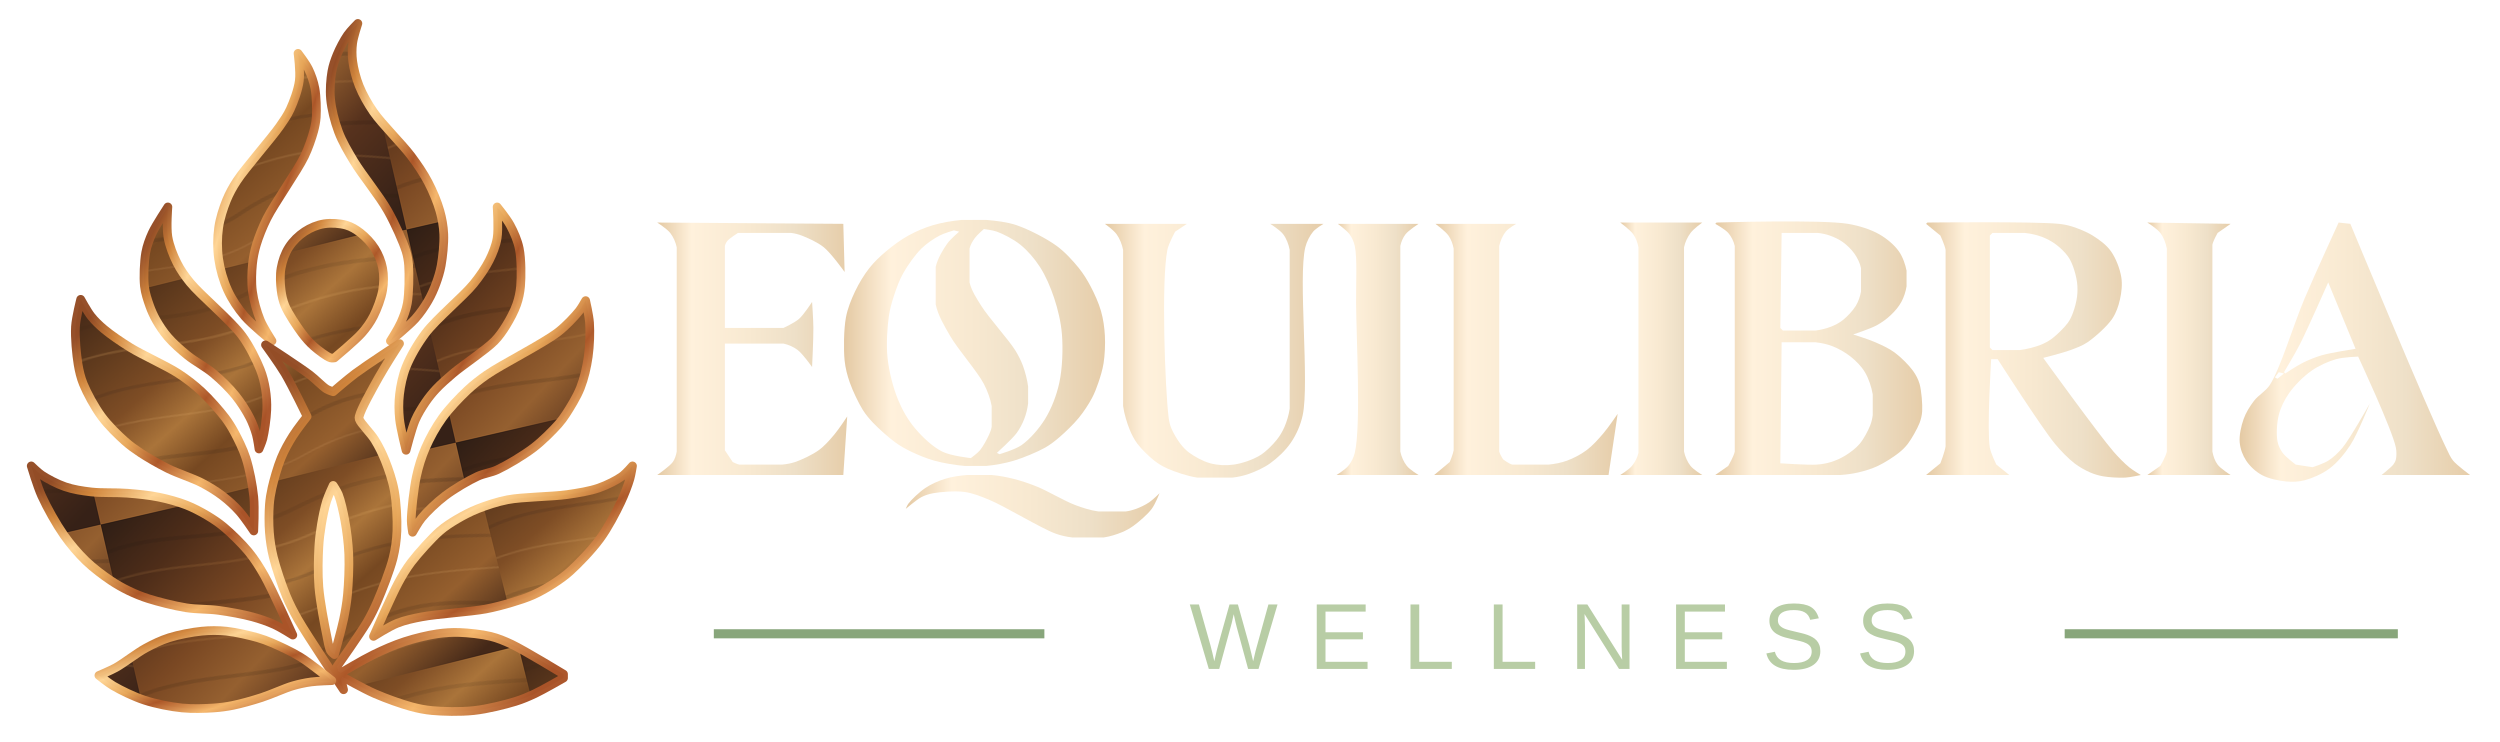
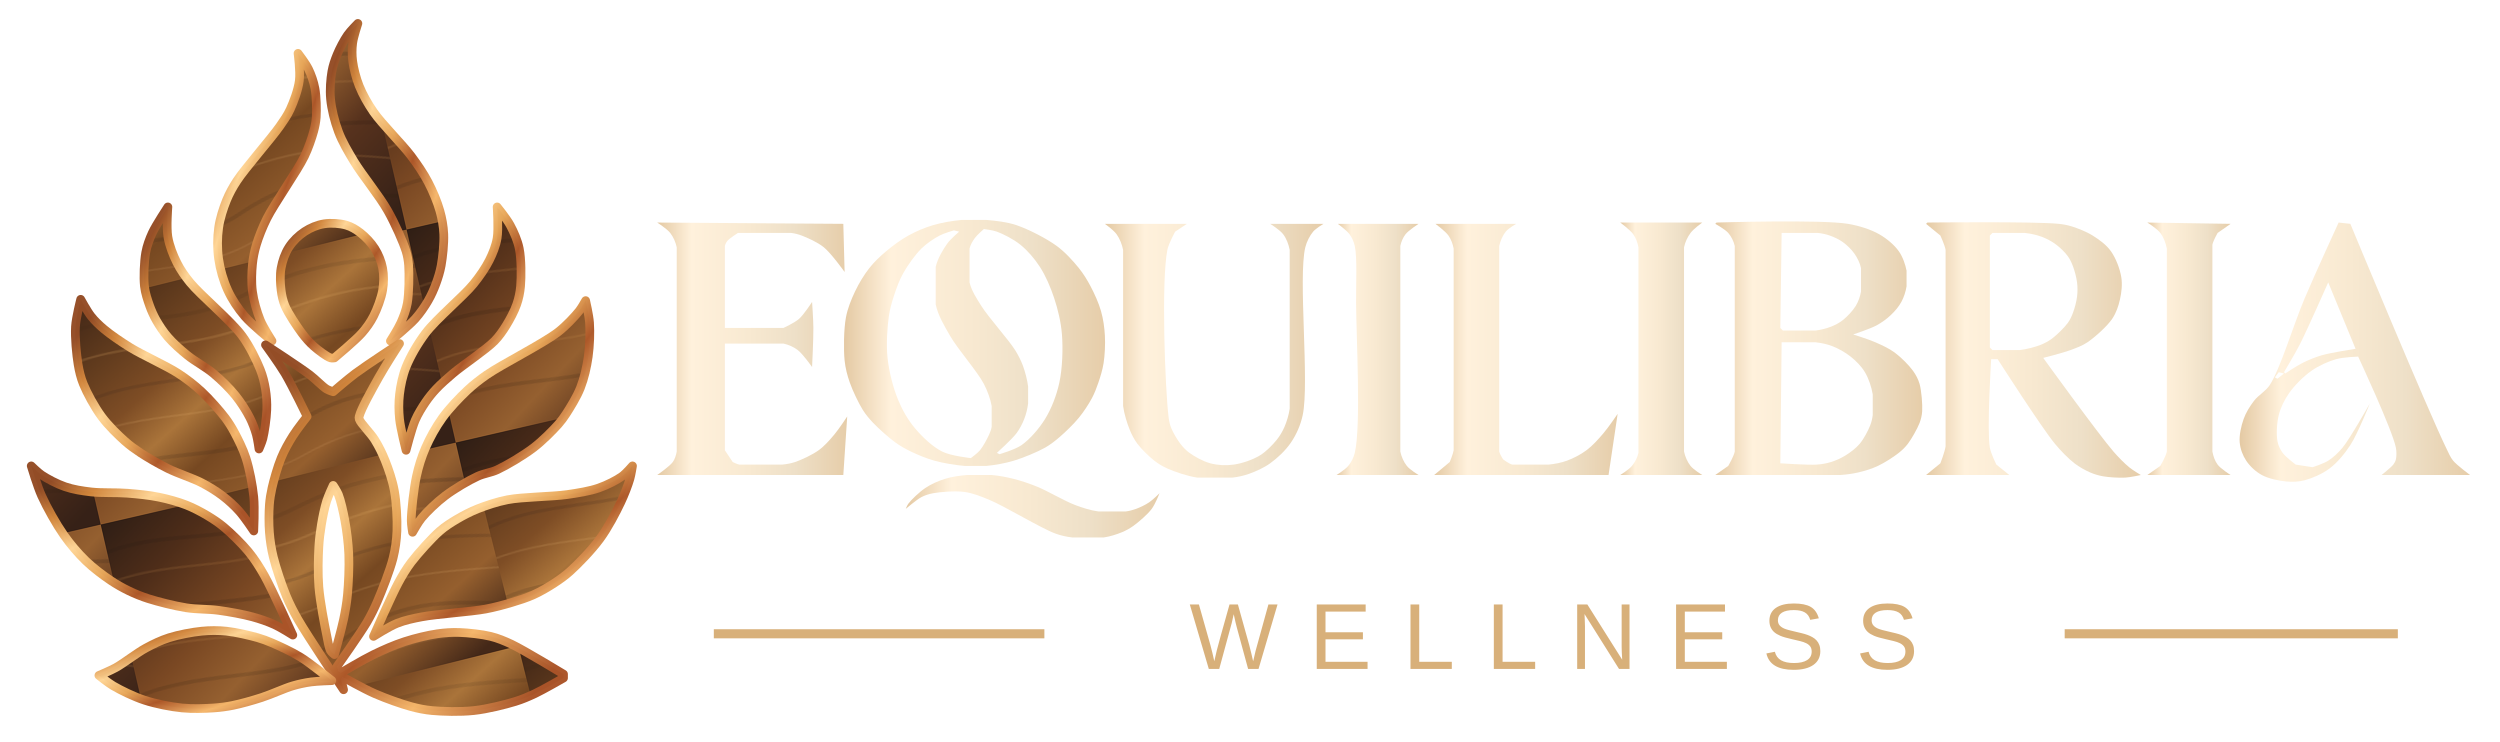
<svg xmlns="http://www.w3.org/2000/svg" viewBox="36 88 1921 570" width="1921" height="570" role="img" aria-label="Equilibria Wellness — logotipo">
  <defs>
    <linearGradient id="bronzeText" x1="0" y1="0" x2="1" y2="0">
      <stop offset="0" stop-color="#e4c9a3" />
      <stop offset=".18" stop-color="#fff1dc" />
      <stop offset=".48" stop-color="#f8e9d1" />
      <stop offset=".72" stop-color="#eee0c8" />
      <stop offset="1" stop-color="#e6cda9" />
    </linearGradient>
    <linearGradient id="woodHoney" x1="0" y1="0" x2=".88" y2="1">
      <stop offset="0" stop-color="#3d2416" />
      <stop offset=".18" stop-color="#5f3a1d" />
      <stop offset=".35" stop-color="#7e4d25" />
      <stop offset=".48" stop-color="#aa743a" />
      <stop offset=".61" stop-color="#764821" />
      <stop offset=".81" stop-color="#955f2e" />
      <stop offset="1" stop-color="#442818" />
    </linearGradient>
    <linearGradient id="woodWalnut" x1="0" y1="0" x2="1" y2=".9">
      <stop offset="0" stop-color="#2f1e15" />
      <stop offset=".19" stop-color="#4e2d19" />
      <stop offset=".41" stop-color="#7a4823" />
      <stop offset=".57" stop-color="#956030" />
      <stop offset=".75" stop-color="#57321d" />
      <stop offset="1" stop-color="#362117" />
    </linearGradient>
    <linearGradient id="copperRim" x1=".05" y1=".12" x2=".9" y2=".95">
      <stop offset="0" stop-color="#944d26" />
      <stop offset=".13" stop-color="#d2863c" />
      <stop offset=".28" stop-color="#ffd595" />
      <stop offset=".44" stop-color="#e8a759" />
      <stop offset=".59" stop-color="#ad5728" />
      <stop offset=".78" stop-color="#f5b66a" />
      <stop offset="1" stop-color="#aa5428" />
    </linearGradient>
    <pattern id="woodPetal" width="280" height="168" patternUnits="userSpaceOnUse" patternTransform="rotate(-14)">
      <rect width="280" height="168" fill="url(#woodHoney)" />
      <g fill="none" stroke-linecap="round">
        <path d="M-14 22C40 8 81 37 138 24S227 17 296 30" stroke="#2f1e15" stroke-width="3" opacity=".12" />
        <path d="M-12 45C44 33 87 57 147 46S241 39 296 54" stroke="#dfaa64" stroke-width="1.8" opacity=".19" />
        <path d="M-11 77C43 61 94 85 145 74S236 69 294 84" stroke="#321f17" stroke-width="2.5" opacity=".16" />
        <path d="M-10 100C46 90 95 112 145 101S239 98 298 109" stroke="#edbe7b" stroke-width="1.5" opacity=".14" />
        <path d="M-11 132C45 117 101 149 153 130S237 122 292 138" stroke="#332015" stroke-width="3" opacity=".16" />
        <path d="M-8 155C49 144 105 168 155 154S239 148 297 162" stroke="#e6b075" stroke-width="1.4" opacity=".12" />
      </g>
    </pattern>
    <pattern id="woodPetalDark" width="280" height="168" patternUnits="userSpaceOnUse" patternTransform="rotate(-13)">
      <rect width="280" height="168" fill="url(#woodWalnut)" />
      <g fill="none" stroke-linecap="round">
        <path d="M-14 25C39 10 87 38 142 26S229 18 296 32" stroke="#251710" stroke-width="3" opacity=".17" />
        <path d="M-12 47C42 35 93 60 143 47S240 40 296 55" stroke="#d99b54" stroke-width="1.8" opacity=".13" />
        <path d="M-11 81C42 63 97 91 151 80S233 72 296 87" stroke="#21160f" stroke-width="3.2" opacity=".16" />
        <path d="M-10 106C45 91 95 120 154 105S237 97 296 117" stroke="#c78e4f" stroke-width="1.7" opacity=".17" />
        <path d="M-10 137C45 124 102 148 148 136S237 129 297 146" stroke="#2a1910" stroke-width="2.9" opacity=".15" />
      </g>
    </pattern>
  </defs>
  <g shape-rendering="geometricPrecision">
    <path d="M311.00,106.00 C311.00,106.00 305.29,111.71 303.00,115.00 C300.23,118.97 296.96,125.29 295.00,130.00 C293.26,134.19 291.78,138.53 291.00,143.00 C290.01,148.68 289.34,157.02 290.00,164.00 C290.73,171.75 293.00,180.97 296.00,189.00 C299.02,197.06 303.55,204.59 308.00,212.00 C314.17,222.29 327.46,238.37 334.00,250.00 C339.56,259.88 345.76,273.81 348.00,281.00 C349.11,284.56 349.73,288.28 350.00,292.00 C350.49,298.68 350.32,313.65 349.00,321.00 C348.07,326.19 346.15,331.19 344.00,336.00 C341.83,340.86 336.00,350.00 336.00,350.00 C336.00,350.00 350.25,338.30 355.00,333.00 C358.83,328.73 362.36,323.54 365.00,319.00 C367.40,314.87 369.34,310.47 371.00,306.00 C372.67,301.49 374.13,296.77 375.00,292.00 C376.16,285.66 377.29,275.05 377.00,268.00 C376.75,261.92 375.66,255.85 374.00,250.00 C372.09,243.26 368.68,235.02 365.00,228.00 C361.32,220.97 356.76,214.37 352.00,208.00 C345.17,198.85 329.40,183.26 323.00,174.00 C318.68,167.74 314.63,160.57 312.00,154.00 C309.57,147.92 307.72,140.56 307.00,135.00 C306.40,130.37 306.39,125.63 307.00,121.00 C307.64,116.12 311.00,106.00 311.00,106.00 Z" fill="url(#woodPetalDark)" stroke="url(#copperRim)" stroke-linejoin="round" stroke-width="6.7" stroke-opacity=".98" fill-rule="evenodd" />
    <path d="M265.00,129.00 C265.00,129.00 266.91,143.05 266.00,150.00 C265.05,157.29 261.66,166.19 259.00,172.00 C256.88,176.63 253.91,180.83 251.00,185.00 C244.45,194.39 224.41,217.17 218.00,227.00 C214.90,231.75 212.12,236.75 210.00,242.00 C207.57,248.00 205.01,255.79 204.00,263.00 C202.94,270.57 202.87,279.08 204.00,287.00 C205.15,295.08 207.61,303.60 211.00,311.00 C214.32,318.23 218.84,324.95 224.00,331.00 C229.64,337.62 245.00,350.00 245.00,350.00 C245.00,350.00 238.32,339.66 236.00,334.00 C233.40,327.65 230.97,319.24 230.00,312.00 C229.07,305.06 229.40,297.02 230.00,291.00 C230.50,285.93 231.55,280.89 233.00,276.00 C234.75,270.11 237.80,262.43 241.00,256.00 C246.77,244.42 264.49,219.46 270.00,208.00 C272.93,201.92 275.62,194.05 277.00,189.00 C277.98,185.40 278.75,181.72 279.00,178.00 C279.37,172.48 279.15,162.20 278.00,156.00 C277.04,150.82 275.21,145.53 273.00,141.00 C270.89,136.68 265.00,129.00 265.00,129.00 Z" fill="url(#woodPetal)" stroke="url(#copperRim)" stroke-linejoin="round" stroke-width="6.7" stroke-opacity=".98" fill-rule="evenodd" />
    <path d="M165.00,247.00 C165.00,247.00 155.73,261.07 153.00,267.00 C150.80,271.79 148.94,276.81 148.00,282.00 C146.75,288.86 146.23,301.12 147.00,308.00 C147.57,313.14 149.45,318.67 151.00,323.00 C152.36,326.79 154.01,330.50 156.00,334.00 C158.29,338.04 161.55,343.01 165.00,347.00 C168.96,351.58 174.69,356.70 180.00,361.00 C185.82,365.71 193.81,369.81 200.00,375.00 C206.14,380.15 212.36,386.26 217.00,392.00 C221.24,397.25 225.42,403.92 228.00,409.00 C230.11,413.14 231.87,417.97 233.00,422.00 C234.01,425.59 235.00,433.00 235.00,433.00 C235.00,433.00 237.30,427.76 238.00,425.00 C239.25,420.03 240.77,409.37 241.00,403.00 C241.20,397.66 240.85,392.19 240.00,387.00 C239.17,381.89 237.91,376.81 236.00,372.00 C233.23,365.02 227.83,353.93 222.00,346.00 C213.44,334.34 189.90,314.76 182.00,305.00 C178.22,300.33 174.68,295.38 172.00,290.00 C169.08,284.15 166.18,276.96 165.00,270.00 C163.77,262.74 165.00,247.00 165.00,247.00 Z" fill="url(#woodPetal)" stroke="url(#copperRim)" stroke-linejoin="round" stroke-width="6.7" stroke-opacity=".98" fill-rule="evenodd" />
    <path d="M418.00,247.00 C418.00,247.00 419.18,264.10 418.00,271.00 C416.99,276.92 414.69,282.63 412.00,288.00 C409.04,293.91 404.53,300.39 400.00,306.00 C392.17,315.68 371.35,332.96 363.00,344.00 C356.96,351.98 351.18,362.01 348.00,370.00 C345.34,376.69 343.79,384.28 343.00,391.00 C342.26,397.29 342.35,403.70 343.00,410.00 C343.74,417.21 348.00,434.00 348.00,434.00 C348.00,434.00 352.35,417.15 355.00,411.00 C357.13,406.06 360.29,400.99 363.00,397.00 C365.40,393.47 368.09,390.12 371.00,387.00 C374.46,383.28 379.51,378.82 384.00,375.00 C391.40,368.71 409.51,356.62 416.00,350.00 C419.50,346.43 422.37,342.25 425.00,338.00 C427.88,333.34 431.22,327.07 433.00,322.00 C434.58,317.50 435.58,312.75 436.00,308.00 C436.64,300.81 436.62,286.89 435.00,279.00 C433.70,272.69 430.89,266.35 428.00,261.00 C425.27,255.96 418.00,247.00 418.00,247.00 Z" fill="url(#woodPetalDark)" stroke="url(#copperRim)" stroke-linejoin="round" stroke-width="6.7" stroke-opacity=".98" fill-rule="evenodd" />
    <path d="M285.00,260.00 C279.68,260.86 274.50,263.04 270.00,266.00 C265.39,269.04 261.06,273.24 258.00,278.00 C254.93,282.77 253.01,288.41 252.00,294.00 C250.99,299.58 251.40,306.14 252.00,311.00 C252.50,315.09 253.40,319.20 255.00,323.00 C257.40,328.69 264.18,338.91 268.00,344.00 C270.69,347.59 273.63,351.04 277.00,354.00 C280.66,357.22 287.01,362.07 290.00,363.00 C290.95,363.30 293.00,363.00 293.00,363.00 C293.00,363.00 309.15,349.53 314.00,344.00 C317.48,340.04 320.61,335.70 323.00,331.00 C325.80,325.50 328.93,317.27 330.00,311.00 C330.95,305.41 331.04,299.43 330.00,294.00 C328.98,288.71 326.87,283.56 324.00,279.00 C321.12,274.42 316.78,269.96 313.00,267.00 C309.71,264.43 306.02,262.15 302.00,261.00 C297.26,259.64 290.46,259.11 285.00,260.00 Z" fill="url(#woodPetal)" stroke="url(#copperRim)" stroke-linejoin="round" stroke-width="6.7" stroke-opacity=".98" fill-rule="evenodd" />
    <path d="M98.00,318.00 C98.00,318.00 94.43,331.89 94.00,339.00 C93.50,347.39 94.78,360.67 96.00,368.00 C96.85,373.10 98.05,378.21 100.00,383.00 C102.77,389.82 108.58,400.64 114.00,408.00 C119.17,415.03 126.88,422.43 132.00,427.00 C135.73,430.33 139.82,433.25 144.00,436.00 C149.46,439.59 157.77,444.42 165.00,448.00 C172.83,451.88 184.04,455.38 191.00,459.00 C196.58,461.90 202.16,465.30 207.00,469.00 C211.69,472.58 216.07,476.60 220.00,481.00 C224.03,485.51 231.00,496.00 231.00,496.00 C231.00,496.00 231.85,478.62 231.00,470.00 C230.07,460.61 227.67,448.34 225.00,440.00 C222.77,433.04 218.77,425.13 216.00,420.00 C213.94,416.18 211.63,412.46 209.00,409.00 C204.97,403.70 197.06,394.64 191.00,389.00 C185.44,383.82 179.37,379.15 173.00,375.00 C163.95,369.09 145.43,360.82 136.00,355.00 C129.08,350.72 120.92,345.13 116.00,341.00 C112.39,337.97 108.92,334.70 106.00,331.00 C102.96,327.15 98.00,318.00 98.00,318.00 Z" fill="url(#woodPetal)" stroke="url(#copperRim)" stroke-linejoin="round" stroke-width="6.7" stroke-opacity=".98" fill-rule="evenodd" />
    <path d="M486.00,319.00 C486.00,319.00 482.96,324.54 481.00,327.00 C477.67,331.18 470.95,338.36 465.00,343.00 C453.60,351.90 421.41,368.07 410.00,376.00 C404.74,379.66 399.66,383.61 395.00,388.00 C389.23,393.43 381.34,401.60 376.00,409.00 C370.85,416.14 366.30,424.44 363.00,432.00 C359.92,439.05 357.62,446.48 356.00,454.00 C353.98,463.34 352.02,480.79 352.00,488.00 C351.99,491.02 353.00,497.00 353.00,497.00 C353.00,497.00 357.23,489.35 360.00,486.00 C364.01,481.14 371.42,473.99 378.00,469.00 C385.16,463.57 396.19,457.13 403.00,454.00 C407.79,451.80 413.22,451.21 418.00,449.00 C425.35,445.60 438.19,437.96 446.00,432.00 C452.93,426.71 460.99,418.50 465.00,414.00 C467.22,411.51 469.19,408.80 471.00,406.00 C473.97,401.40 479.22,393.08 482.00,386.00 C484.90,378.62 486.84,370.16 488.00,362.00 C489.19,353.63 489.49,343.20 489.00,336.00 C488.61,330.26 486.00,319.00 486.00,319.00 Z" fill="url(#woodPetalDark)" stroke="url(#copperRim)" stroke-linejoin="round" stroke-width="6.7" stroke-opacity=".98" fill-rule="evenodd" />
    <path d="M240.00,353.00 C240.00,353.00 250.46,367.37 255.00,375.00 C260.44,384.13 272.00,408.00 272.00,408.00 C272.00,408.00 264.29,417.75 261.00,423.00 C257.65,428.34 254.44,434.07 252.00,440.00 C249.25,446.67 246.38,456.96 245.00,463.00 C244.03,467.27 243.33,471.63 243.00,476.00 C242.57,481.68 242.48,490.31 243.00,497.00 C243.50,503.39 244.48,509.77 246.00,516.00 C248.01,524.24 252.70,538.03 256.00,546.00 C258.57,552.20 261.67,558.18 265.00,564.00 C271.99,576.22 300.00,618.00 300.00,618.00 L298.00,610.00 L299.00,608.00 C299.00,608.00 315.39,617.25 324.00,621.00 C332.85,624.86 344.60,629.00 352.00,631.00 C357.24,632.42 362.60,633.50 368.00,634.00 C376.01,634.74 389.40,635.15 400.00,634.00 C410.73,632.84 424.21,629.39 432.00,627.00 C437.15,625.42 442.13,623.29 447.00,621.00 C453.22,618.07 469.00,609.00 469.00,609.00 L469.00,606.00 C469.00,606.00 438.53,587.49 429.00,583.00 C423.85,580.57 418.53,578.36 413.00,577.00 C406.32,575.35 395.87,574.23 389.00,574.00 C383.33,573.81 377.62,574.17 372.00,575.00 C364.95,576.04 355.15,578.34 347.00,581.00 C338.81,583.67 330.79,587.21 323.00,591.00 C314.81,594.98 298.00,605.00 298.00,605.00 L296.00,604.00 L295.00,600.00 C295.00,600.00 313.04,574.48 318.00,566.00 C321.01,560.85 323.64,555.48 326.00,550.00 C329.49,541.89 335.72,526.11 338.00,517.00 C339.72,510.14 340.73,503.07 341.00,496.00 C341.34,487.29 340.64,474.04 339.00,465.00 C337.57,457.12 334.59,448.49 332.00,442.00 C329.79,436.46 327.13,431.07 324.00,426.00 C320.68,420.63 313.16,413.48 312.00,410.00 C311.79,409.37 311.85,408.65 312.00,408.00 C313.36,402.23 321.81,387.33 327.00,378.00 C331.95,369.11 343.00,352.00 343.00,352.00 C343.00,352.00 317.42,368.71 309.00,375.00 C303.12,379.39 292.00,389.00 292.00,389.00 C292.00,389.00 288.54,387.93 287.00,387.00 C283.80,385.07 278.52,379.43 274.00,376.00 C266.29,370.15 240.00,353.00 240.00,353.00 Z M292.00,461.00 C292.00,461.00 295.00,465.51 296.00,468.00 C297.78,472.44 299.77,481.24 301.00,488.00 C302.40,495.67 303.64,505.28 304.00,514.00 C304.39,523.52 303.79,536.66 303.00,545.00 C302.40,551.38 301.31,557.72 300.00,564.00 C298.40,571.69 293.00,591.00 293.00,591.00 C293.00,591.00 290.70,589.23 290.00,588.00 C288.64,585.59 287.83,580.04 287.00,576.00 C285.33,567.86 281.92,550.38 281.00,539.00 C280.17,528.70 280.53,516.01 281.00,508.00 C281.33,502.30 282.05,496.63 283.00,491.00 C283.99,485.16 285.42,478.00 287.00,473.00 C288.31,468.87 292.00,461.00 292.00,461.00 Z" fill="url(#woodPetal)" stroke="url(#copperRim)" stroke-linejoin="round" stroke-width="6.7" stroke-opacity=".98" fill-rule="evenodd" />
    <path d="M60.00,446.00 C60.00,446.00 64.65,461.61 68.00,469.00 C72.04,477.93 79.20,490.70 85.00,499.00 C90.01,506.17 95.95,513.16 102.00,519.00 C107.81,524.60 115.43,530.24 121.00,534.00 C125.46,537.01 130.16,539.66 135.00,542.00 C139.84,544.34 144.87,546.36 150.00,548.00 C157.30,550.33 169.96,553.56 179.00,555.00 C187.26,556.32 195.72,555.88 204.00,557.00 C212.51,558.16 222.84,560.06 230.00,562.00 C235.80,563.57 241.82,565.63 247.00,568.00 C251.89,570.24 261.00,576.00 261.00,576.00 C261.00,576.00 244.98,540.52 239.00,530.00 C235.44,523.73 231.57,517.58 227.00,512.00 C221.87,505.75 213.46,497.56 208.00,493.00 C203.95,489.62 199.54,486.69 195.00,484.00 C190.17,481.14 184.56,478.16 179.00,476.00 C172.83,473.60 165.13,471.46 158.00,470.00 C150.48,468.47 142.04,467.64 134.00,467.00 C125.33,466.30 114.01,466.94 106.00,466.00 C99.25,465.21 92.39,464.19 86.00,462.00 C79.65,459.82 72.26,455.86 68.00,453.00 C65.06,451.02 60.00,446.00 60.00,446.00 Z" fill="url(#woodPetalDark)" stroke="url(#copperRim)" stroke-linejoin="round" stroke-width="6.7" stroke-opacity=".98" fill-rule="evenodd" />
    <path d="M522.00,446.00 C522.00,446.00 517.06,451.79 514.00,454.00 C509.75,457.06 502.34,460.80 496.00,463.00 C488.97,465.44 480.08,466.81 472.00,468.00 C460.34,469.71 437.49,469.78 426.00,472.00 C418.13,473.52 409.49,476.41 403.00,479.00 C397.46,481.21 391.83,484.14 387.00,487.00 C382.46,489.69 377.97,492.54 374.00,496.00 C367.92,501.30 357.19,513.18 352.00,520.00 C348.19,525.01 344.99,530.47 342.00,536.00 C336.92,545.39 323.00,577.00 323.00,577.00 C323.00,577.00 334.78,569.50 341.00,567.00 C347.08,564.56 353.57,563.23 360.00,562.00 C371.30,559.83 397.53,558.13 409.00,556.00 C415.76,554.75 422.83,552.85 429.00,551.00 C434.75,549.27 440.53,547.48 446.00,545.00 C451.52,542.49 457.34,539.04 462.00,536.00 C466.19,533.27 470.29,530.35 474.00,527.00 C480.05,521.53 490.48,510.91 497.00,502.00 C503.35,493.32 509.30,481.76 513.00,474.00 C515.77,468.19 518.62,460.72 520.00,456.00 C520.95,452.74 522.00,446.00 522.00,446.00 Z" fill="url(#woodPetal)" stroke="url(#copperRim)" stroke-linejoin="round" stroke-width="6.7" stroke-opacity=".98" fill-rule="evenodd" />
    <path d="M112.00,607.00 C112.00,607.00 119.09,612.71 123.00,615.00 C128.75,618.37 138.64,623.26 147.00,626.00 C155.87,628.91 167.11,631.09 176.00,632.00 C183.96,632.81 193.49,632.43 200.00,632.00 C205.03,631.67 210.06,631.00 215.00,630.00 C221.20,628.75 229.77,626.34 237.00,624.00 C244.68,621.52 254.61,616.87 261.00,615.00 C265.58,613.66 270.27,612.65 275.00,612.00 C280.01,611.31 291.00,611.00 291.00,611.00 C291.00,611.00 274.74,597.78 267.00,593.00 C260.03,588.69 250.56,584.39 245.00,582.00 C241.42,580.46 237.75,579.07 234.00,578.00 C228.19,576.35 217.21,573.74 210.00,573.00 C203.70,572.35 197.30,572.38 191.00,573.00 C183.62,573.73 173.18,575.72 166.00,578.00 C159.74,579.99 153.77,582.86 148.00,586.00 C141.10,589.75 131.09,597.63 125.00,601.00 C120.82,603.31 112.00,607.00 112.00,607.00 Z" fill="url(#woodPetalDark)" stroke="url(#copperRim)" stroke-linejoin="round" stroke-width="6.7" stroke-opacity=".98" fill-rule="evenodd" />
    <path d="M775.00,257.00 C768.13,257.62 759.87,258.96 753.00,261.00 C746.41,262.96 740.01,265.67 734.00,269.00 C727.96,272.35 722.00,276.79 717.00,281.00 C712.31,284.95 707.79,289.19 704.00,294.00 C699.93,299.17 696.01,305.65 693.00,312.00 C689.98,318.37 687.29,325.06 686.00,332.00 C684.35,340.88 684.16,356.63 685.00,365.00 C685.58,370.79 687.07,376.51 689.00,382.00 C691.25,388.40 695.81,397.91 699.00,403.00 C701.27,406.62 704.06,409.91 707.00,413.00 C711.08,417.28 719.06,424.43 724.00,428.00 C727.75,430.71 731.83,432.99 736.00,435.00 C740.98,437.40 747.80,440.27 754.00,442.00 C760.85,443.91 770.30,445.42 777.00,446.00 L794.00,446.00 C800.37,445.40 808.17,444.05 815.00,442.00 C822.56,439.73 833.25,435.23 839.00,432.00 C842.95,429.78 846.55,426.95 850.00,424.00 C854.41,420.23 860.85,414.06 865.00,409.00 C868.81,404.35 872.56,398.56 875.00,394.00 C877.04,390.18 878.61,386.10 880.00,382.00 C881.53,377.50 883.21,372.11 884.00,367.00 C884.93,360.98 885.37,352.70 885.00,346.00 C884.65,339.60 883.76,333.17 882.00,327.00 C880.18,320.61 876.89,313.49 874.00,308.00 C871.41,303.09 868.48,298.32 865.00,294.00 C860.74,288.72 854.47,281.73 848.00,277.00 C840.07,271.21 826.20,264.09 817.00,261.00 C809.62,258.52 801.03,257.61 794.00,257.00 L775.00,257.00 Z M769.00,265.00 L773.00,266.00 C773.00,266.00 766.48,271.56 764.00,275.00 C760.80,279.44 756.54,286.47 755.00,293.00 L755.00,322.00 C756.88,330.60 761.62,338.37 766.00,346.00 C771.94,356.35 787.17,373.63 792.00,383.00 C794.75,388.34 797.04,394.41 798.00,400.00 L798.00,416.00 C797.66,418.08 796.87,420.08 796.00,422.00 C794.61,425.07 791.47,431.04 789.00,434.00 C787.03,436.36 782.00,440.00 782.00,440.00 C782.00,440.00 766.72,438.38 760.00,435.00 C752.52,431.24 744.70,423.79 739.00,417.00 C733.53,410.47 729.23,402.88 726.00,395.00 C722.30,385.97 719.16,373.77 718.00,363.00 C716.86,352.39 717.89,339.01 719.00,331.00 C719.76,325.55 721.28,320.22 723.00,315.00 C724.82,309.48 726.99,303.34 730.00,298.00 C733.43,291.90 739.16,283.77 744.00,279.00 C748.09,274.97 753.74,271.24 758.00,269.00 C761.45,267.18 769.00,265.00 769.00,265.00 Z M792.00,264.00 C792.00,264.00 798.81,264.83 802.00,266.00 C806.82,267.77 814.65,271.70 820.00,276.00 C825.62,280.52 830.88,286.66 835.00,293.00 C839.46,299.86 843.23,308.65 846.00,317.00 C848.89,325.71 851.25,335.48 852.00,345.00 C852.86,355.91 852.38,371.07 850.00,382.00 C847.87,391.80 843.99,401.92 839.00,410.00 C834.28,417.63 827.17,425.65 821.00,430.00 C815.99,433.53 804.00,437.00 804.00,437.00 L802.00,436.00 C802.00,436.00 813.63,425.50 817.00,421.00 C819.50,417.66 821.49,413.87 823.00,410.00 C824.50,406.16 825.50,402.09 826.00,398.00 L826.00,385.00 C825.40,380.12 823.73,373.68 822.00,369.00 C820.45,364.81 818.37,360.79 816.00,357.00 C811.04,349.05 795.56,331.90 790.00,323.00 C786.45,317.31 782.54,311.53 781.00,305.00 L781.00,279.00 C781.68,276.10 783.26,273.42 785.00,271.00 C786.84,268.45 792.00,264.00 792.00,264.00 Z" fill="url(#bronzeText)" fill-rule="evenodd" />
    <path d="M541.00,259.00 C541.00,259.00 548.45,263.73 551.00,267.00 C553.47,270.18 555.15,274.06 556.00,278.00 L556.00,435.00 C555.49,437.80 554.65,440.68 553.00,443.00 C550.67,446.28 541.00,453.00 541.00,453.00 L684.00,453.00 L687.00,408.00 C687.00,408.00 680.68,417.65 677.00,422.00 C673.34,426.32 669.59,430.69 665.00,434.00 C659.98,437.61 651.78,441.36 647.00,443.00 C643.78,444.10 640.38,444.67 637.00,445.00 L604.00,445.00 C602.24,444.66 599.00,443.00 599.00,443.00 L593.00,434.00 L593.00,352.00 L638.00,352.00 C641.94,352.85 645.79,354.57 649.00,357.00 C652.87,359.93 660.00,370.00 660.00,370.00 C660.00,370.00 661.07,348.34 661.00,340.00 C660.94,333.33 660.00,320.00 660.00,320.00 C660.00,320.00 653.79,329.66 650.00,333.00 C646.52,336.06 638.00,340.00 638.00,340.00 L593.00,340.00 L593.00,277.00 C593.34,275.55 594.04,274.14 595.00,273.00 C596.55,271.15 603.00,267.00 603.00,267.00 L644.00,267.00 C646.73,267.34 649.43,268.02 652.00,269.00 C656.28,270.64 664.01,273.97 669.00,278.00 C674.72,282.61 685.00,297.00 685.00,297.00 L684.00,260.00 L541.00,259.00 Z" fill="url(#bronzeText)" fill-rule="evenodd" />
    <path d="M885.00,260.00 C885.00,260.00 891.67,264.73 894.00,268.00 C896.42,271.40 898.15,275.75 899.00,280.00 L899.00,400.00 C899.84,406.17 902.05,413.18 904.00,418.00 C905.57,421.87 907.50,425.66 910.00,429.00 C913.09,433.13 919.05,438.92 923.00,442.00 C926.06,444.39 929.45,446.42 933.00,448.00 C938.44,450.42 948.07,453.82 956.00,455.00 L983.00,455.00 C987.42,454.50 991.82,453.50 996.00,452.00 C1000.90,450.24 1007.16,447.49 1012.00,444.00 C1017.48,440.05 1023.77,434.25 1028.00,428.00 C1032.25,421.72 1035.41,414.45 1037.00,407.00 C1042.28,382.25 1033.37,301.06 1039.00,278.00 C1040.06,273.66 1042.50,269.00 1045.00,266.00 C1047.14,263.44 1053.00,260.00 1053.00,260.00 L1012.00,260.00 C1012.00,260.00 1019.43,264.59 1022.00,268.00 C1024.59,271.44 1026.15,275.75 1027.00,280.00 L1027.00,402.00 C1026.33,406.81 1024.74,411.99 1023.00,416.00 C1021.45,419.57 1019.45,422.98 1017.00,426.00 C1013.91,429.80 1009.05,434.96 1004.00,438.00 C998.45,441.34 990.47,444.08 984.00,445.00 C978.05,445.84 971.79,445.54 966.00,444.00 C960.24,442.47 953.76,438.71 950.00,436.00 C947.32,434.07 945.01,431.61 943.00,429.00 C940.58,425.86 937.39,420.42 936.00,417.00 C934.96,414.45 934.35,411.73 934.00,409.00 C931.12,386.31 928.26,303.57 933.00,280.00 C934.00,275.02 939.00,266.00 939.00,266.00 L948.00,260.00 L885.00,260.00 Z" fill="url(#bronzeText)" fill-rule="evenodd" />
    <path d="M1064.00,260.00 C1064.00,260.00 1070.85,265.05 1073.00,268.00 C1074.94,270.65 1076.28,273.80 1077.00,277.00 C1078.96,285.76 1077.90,306.33 1078.00,321.00 C1078.19,347.50 1081.92,415.55 1077.00,436.00 C1076.13,439.62 1074.36,443.12 1072.00,446.00 C1069.61,448.91 1063.00,453.00 1063.00,453.00 L1126.00,453.00 C1126.00,453.00 1119.35,448.98 1117.00,446.00 C1114.57,442.93 1112.85,438.94 1112.00,435.00 L1112.00,277.00 C1112.68,273.79 1113.99,270.60 1116.00,268.00 C1118.31,265.01 1126.00,260.00 1126.00,260.00 L1064.00,260.00 Z" fill="url(#bronzeText)" fill-rule="evenodd" />
    <path d="M1139.00,260.00 C1139.00,260.00 1146.69,265.69 1149.00,269.00 C1151.05,271.94 1152.32,275.47 1153.00,279.00 L1153.00,434.00 C1152.49,437.12 1150.00,443.00 1150.00,443.00 L1138.00,453.00 L1272.00,453.00 L1279.00,406.00 C1279.00,406.00 1272.01,416.32 1268.00,421.00 C1264.01,425.65 1259.74,430.49 1255.00,434.00 C1250.45,437.37 1244.90,440.21 1240.00,442.00 C1235.52,443.64 1230.75,444.50 1226.00,445.00 L1198.00,445.00 C1195.40,444.31 1191.00,441.00 1191.00,441.00 C1191.00,441.00 1188.51,437.18 1188.00,435.00 L1188.00,277.00 C1188.85,273.06 1190.69,268.87 1193.00,266.00 C1195.09,263.40 1201.00,260.00 1201.00,260.00 L1139.00,260.00 Z" fill="url(#bronzeText)" fill-rule="evenodd" />
    <path d="M1281.00,259.00 C1281.00,259.00 1288.69,264.69 1291.00,268.00 C1293.05,270.94 1294.32,274.47 1295.00,278.00 L1295.00,436.00 C1294.14,439.63 1292.36,443.12 1290.00,446.00 C1287.61,448.91 1281.00,453.00 1281.00,453.00 L1344.00,453.00 C1344.00,453.00 1337.35,448.98 1335.00,446.00 C1332.57,442.93 1330.85,438.94 1330.00,435.00 L1330.00,278.00 C1330.85,274.06 1332.61,270.24 1335.00,267.00 C1337.38,263.77 1344.00,259.00 1344.00,259.00 L1281.00,259.00 Z" fill="url(#bronzeText)" fill-rule="evenodd" />
    <path d="M1355.00,259.00 L1354.00,260.00 C1354.00,260.00 1361.45,264.05 1364.00,267.00 C1366.43,269.82 1368.14,273.37 1369.00,277.00 L1369.00,435.00 C1368.15,438.94 1364.00,446.00 1364.00,446.00 L1354.00,453.00 L1450.00,453.00 C1454.70,452.67 1459.41,452.08 1464.00,451.00 C1468.86,449.85 1474.23,448.25 1479.00,446.00 C1484.23,443.54 1491.25,438.98 1495.00,436.00 C1497.58,433.95 1500.01,431.63 1502.00,429.00 C1504.85,425.25 1509.36,417.29 1511.00,413.00 C1512.10,410.13 1512.81,407.07 1513.00,404.00 C1513.31,398.96 1512.48,388.17 1511.00,383.00 C1509.97,379.42 1508.18,376.02 1506.00,373.00 C1502.98,368.81 1496.93,362.65 1492.00,359.00 C1487.45,355.63 1482.19,353.28 1477.00,351.00 C1471.66,348.65 1460.00,345.00 1460.00,345.00 C1460.00,345.00 1473.19,340.63 1478.00,338.00 C1481.98,335.83 1485.82,333.04 1489.00,330.00 C1492.09,327.05 1494.97,323.73 1497.00,320.00 C1499.01,316.30 1500.34,312.06 1501.00,308.00 L1501.00,296.00 C1500.11,291.39 1498.12,285.39 1495.00,281.00 C1491.52,276.11 1485.75,271.28 1480.00,268.00 C1473.46,264.27 1464.32,261.39 1456.00,260.00 C1435.24,256.53 1355.00,259.00 1355.00,259.00 Z M1405.00,351.00 L1431.00,351.00 C1435.42,351.50 1439.86,352.38 1444.00,354.00 C1448.57,355.79 1453.80,358.65 1458.00,362.00 C1462.22,365.37 1466.21,369.35 1469.00,374.00 C1471.94,378.90 1474.04,385.41 1475.00,391.00 L1475.00,407.00 C1474.66,409.73 1474.02,412.45 1473.00,415.00 C1471.49,418.77 1468.27,425.14 1465.00,429.00 C1461.94,432.62 1457.72,435.69 1454.00,438.00 C1450.58,440.13 1446.70,441.84 1443.00,443.00 C1439.44,444.11 1435.72,444.73 1432.00,445.00 C1425.48,445.47 1404.00,444.00 1404.00,444.00 L1405.00,351.00 Z M1405.00,267.00 L1433.00,267.00 C1436.05,267.34 1439.10,267.97 1442.00,269.00 C1445.20,270.14 1448.98,271.82 1452.00,274.00 C1455.23,276.33 1458.64,279.60 1461.00,283.00 C1463.29,286.31 1465.15,290.06 1466.00,294.00 L1466.00,312.00 C1465.32,315.84 1464.02,319.66 1462.00,323.00 C1459.71,326.79 1455.29,331.40 1452.00,334.00 C1449.31,336.13 1446.19,337.74 1443.00,339.00 C1439.49,340.39 1435.09,341.50 1431.00,342.00 L1406.00,342.00 L1404.00,340.00 L1405.00,267.00 Z" fill="url(#bronzeText)" fill-rule="evenodd" />
    <path d="M1517.00,259.00 L1516.00,260.00 L1527.00,269.00 C1527.00,269.00 1530.32,276.16 1531.00,280.00 L1531.00,431.00 C1530.33,435.48 1527.00,444.00 1527.00,444.00 L1516.00,453.00 L1580.00,453.00 L1570.00,445.00 C1570.00,445.00 1565.81,436.57 1565.00,432.00 C1562.61,418.56 1566.00,364.00 1566.00,364.00 L1571.00,364.00 C1571.00,364.00 1604.42,416.19 1615.00,429.00 C1619.50,434.45 1625.37,440.43 1630.00,444.00 C1633.67,446.83 1638.28,449.38 1642.00,451.00 C1645.19,452.39 1648.57,453.39 1652.00,454.00 C1656.51,454.80 1664.14,455.26 1669.00,455.00 C1673.05,454.78 1681.00,453.00 1681.00,453.00 C1681.00,453.00 1674.79,449.29 1672.00,447.00 C1668.42,444.06 1663.71,439.27 1660.00,435.00 C1648.32,421.53 1606.00,363.00 1606.00,363.00 C1606.00,363.00 1621.35,359.10 1627.00,357.00 C1631.47,355.34 1636.05,353.68 1640.00,351.00 C1645.59,347.22 1655.04,338.84 1659.00,333.00 C1662.02,328.54 1663.83,323.26 1665.00,318.00 C1666.20,312.60 1666.91,306.60 1666.00,301.00 C1664.97,294.65 1661.88,286.42 1658.00,281.00 C1654.42,276.00 1649.07,272.18 1644.00,269.00 C1639.07,265.91 1632.40,263.38 1628.00,262.00 C1624.76,260.98 1621.38,260.35 1618.00,260.00 C1599.57,258.08 1517.00,259.00 1517.00,259.00 Z M1567.00,267.00 L1592.00,267.00 C1596.42,267.50 1600.97,268.47 1605.00,270.00 C1608.90,271.48 1612.66,273.50 1616.00,276.00 C1619.37,278.52 1622.89,282.07 1625.00,285.00 C1626.74,287.42 1627.97,290.20 1629.00,293.00 C1630.23,296.33 1631.52,301.13 1632.00,305.00 C1632.45,308.64 1632.45,312.36 1632.00,316.00 C1631.52,319.87 1630.23,324.67 1629.00,328.00 C1627.97,330.80 1626.74,333.58 1625.00,336.00 C1622.47,339.50 1616.63,345.26 1613.00,348.00 C1610.26,350.07 1607.19,351.74 1604.00,353.00 C1599.85,354.64 1593.46,356.33 1588.00,357.00 L1567.00,357.00 L1565.00,355.00 L1565.00,269.00 L1567.00,267.00 Z" fill="url(#bronzeText)" fill-rule="evenodd" />
    <path d="M1686.00,259.00 C1686.00,259.00 1693.43,263.59 1696.00,267.00 C1698.59,270.44 1700.15,274.75 1701.00,279.00 L1701.00,435.00 C1700.15,438.94 1696.00,446.00 1696.00,446.00 L1686.00,453.00 L1750.00,453.00 C1750.00,453.00 1742.34,448.16 1740.00,445.00 C1737.86,442.12 1736.68,438.53 1736.00,435.00 L1736.00,276.00 C1736.68,272.79 1740.00,267.00 1740.00,267.00 L1750.00,260.00 L1686.00,259.00 Z" fill="url(#bronzeText)" fill-rule="evenodd" />
    <path d="M1833.00,259.00 C1833.00,259.00 1815.29,297.50 1807.00,317.00 C1798.14,337.83 1788.20,371.60 1780.00,384.00 C1776.88,388.72 1771.35,391.62 1768.00,396.00 C1764.74,400.27 1761.80,404.94 1760.00,410.00 C1758.08,415.40 1756.51,422.50 1757.00,428.00 C1757.44,432.94 1759.26,437.87 1762.00,442.00 C1764.87,446.32 1769.24,450.40 1774.00,453.00 C1779.26,455.87 1787.41,457.48 1793.00,458.00 C1797.66,458.43 1802.47,458.19 1807.00,457.00 C1812.65,455.52 1820.39,452.20 1826.00,448.00 C1832.02,443.49 1837.58,436.70 1842.00,430.00 C1847.45,421.73 1857.00,398.00 1857.00,398.00 C1857.00,398.00 1841.84,424.97 1836.00,432.00 C1832.83,435.81 1828.92,439.51 1825.00,442.00 C1821.34,444.32 1813.00,447.00 1813.00,447.00 L1800.00,445.00 C1800.00,445.00 1792.28,439.14 1790.00,436.00 C1788.07,433.34 1786.60,430.23 1786.00,427.00 C1785.09,422.11 1785.43,413.28 1787.00,407.00 C1788.52,400.92 1791.40,395.12 1795.00,390.00 C1799.10,384.16 1805.86,377.33 1812.00,373.00 C1817.73,368.96 1824.89,365.76 1831.00,364.00 C1836.48,362.42 1848.00,362.00 1848.00,362.00 C1848.00,362.00 1874.24,418.14 1877.00,432.00 C1877.59,434.94 1877.52,438.81 1877.00,441.00 C1876.66,442.45 1875.91,443.82 1875.00,445.00 C1873.33,447.18 1866.00,453.00 1866.00,453.00 L1934.00,453.00 C1934.00,453.00 1923.89,445.52 1921.00,442.00 C1918.82,439.35 1917.51,436.08 1916.00,433.00 C1901.45,403.30 1842.00,260.00 1842.00,260.00 L1833.00,259.00 Z M1791.00,375.00 L1786.00,379.00 L1784.00,378.00 L1787.00,374.00 L1791.00,375.00 Z M1825.00,305.00 L1846.00,356.00 C1846.00,356.00 1826.82,359.00 1820.00,361.00 C1814.83,362.52 1809.68,364.65 1805.00,367.00 C1800.45,369.29 1792.00,375.00 1792.00,375.00 L1791.00,374.00 C1791.00,374.00 1799.32,360.17 1803.00,353.00 C1808.86,341.59 1825.00,305.00 1825.00,305.00 Z" fill="url(#bronzeText)" fill-rule="evenodd" />
    <path d="M732.00,479.00 C732.00,479.00 740.39,471.89 744.00,470.00 C746.80,468.53 749.89,467.57 753.00,467.00 C758.49,465.99 769.74,465.04 777.00,466.00 C783.58,466.87 789.85,469.48 796.00,472.00 C807.90,476.87 835.95,493.98 847.00,498.00 C851.18,499.52 855.58,500.50 860.00,501.00 L884.00,501.00 C888.81,500.33 894.17,498.59 898.00,497.00 C901.17,495.69 904.22,494.02 907.00,492.00 C910.97,489.12 917.75,483.34 921.00,479.00 C923.68,475.42 927.00,467.00 927.00,467.00 C927.00,467.00 921.94,472.02 919.00,474.00 C915.98,476.03 912.04,477.88 909.00,479.00 C906.42,479.95 903.73,480.66 901.00,481.00 L880.00,481.00 C873.83,480.16 867.83,478.20 862.00,476.00 C854.06,473.01 840.90,465.21 833.00,462.00 C827.14,459.62 820.85,457.48 815.00,456.00 C809.42,454.59 803.73,453.50 798.00,453.00 L779.00,453.00 C773.27,453.50 767.37,454.30 762.00,456.00 C756.74,457.66 751.58,459.93 747.00,463.00 C742.26,466.18 736.22,472.05 734.00,475.00 C733.10,476.19 732.00,479.00 732.00,479.00 Z" fill="url(#bronzeText)" fill-rule="evenodd" />
-     <path d="M588 575H835M1626 575H1875" stroke="#88a67b" stroke-width="7" stroke-linecap="square" />
-     <text x="1230" y="602" text-anchor="middle" font-family="Arial, Helvetica, sans-serif" font-size="72" font-weight="500" letter-spacing="24" fill="#b8cda5">WELLNESS</text>
+     <path d="M588 575H835M1626 575H1875" stroke="#D8B07A" stroke-width="7" stroke-linecap="square" />
+     <text x="1230" y="602" text-anchor="middle" font-family="Arial, Helvetica, sans-serif" font-size="72" font-weight="500" letter-spacing="24" fill="#D8B07A">WELLNESS</text>
  </g>
</svg>
